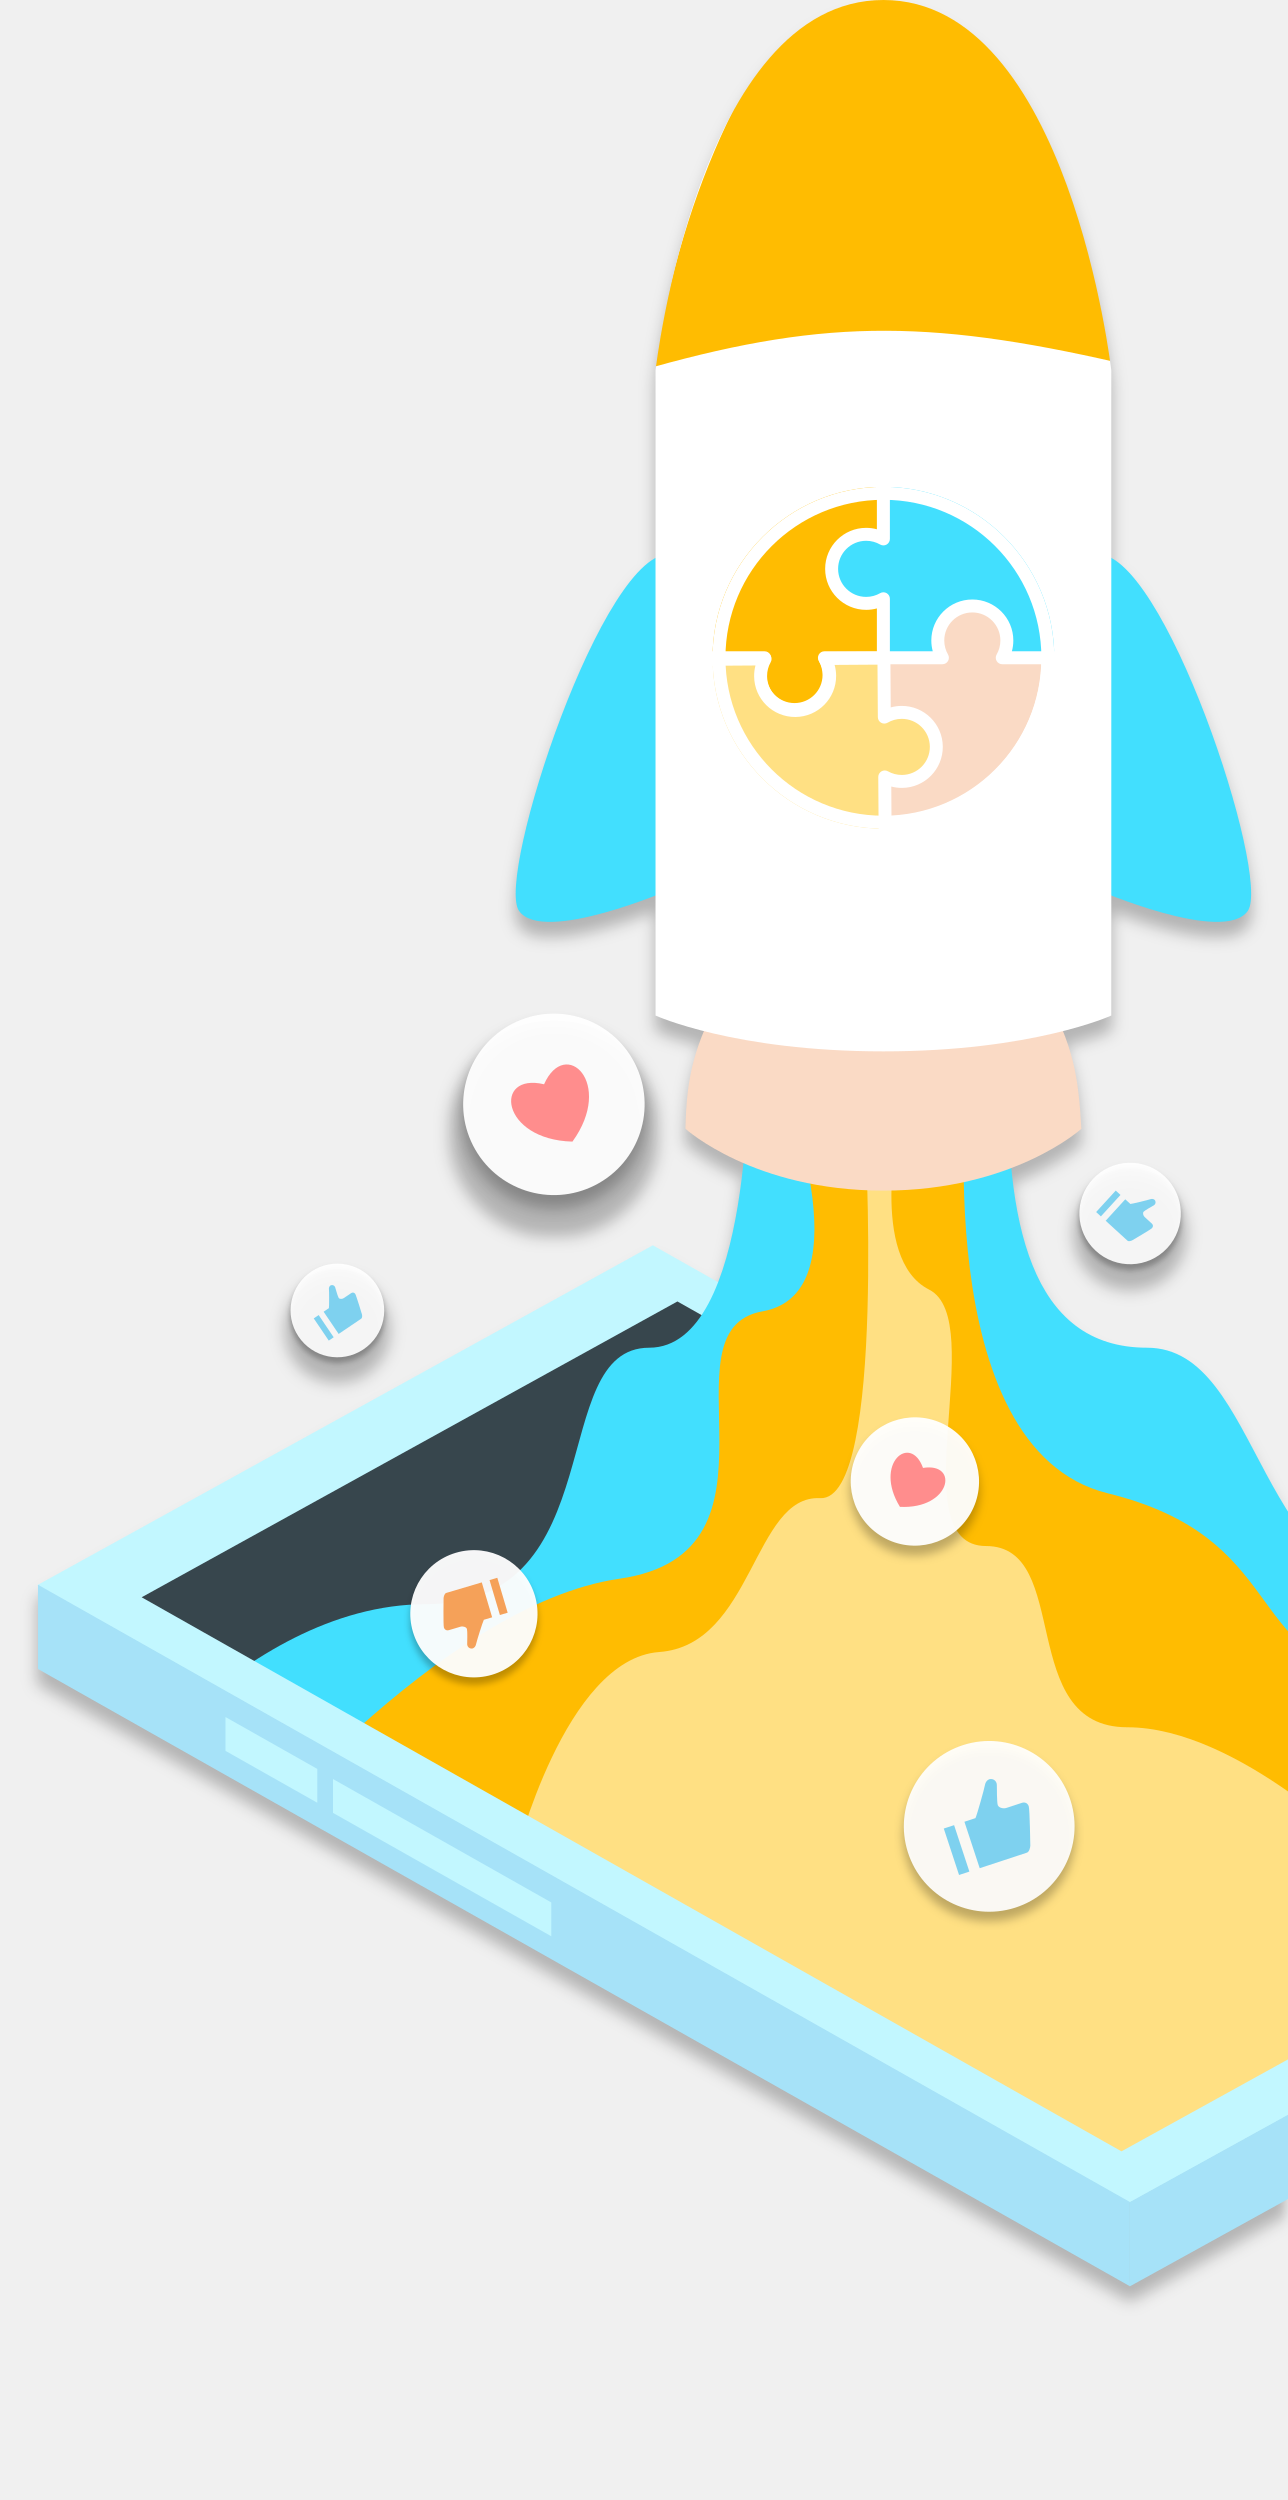
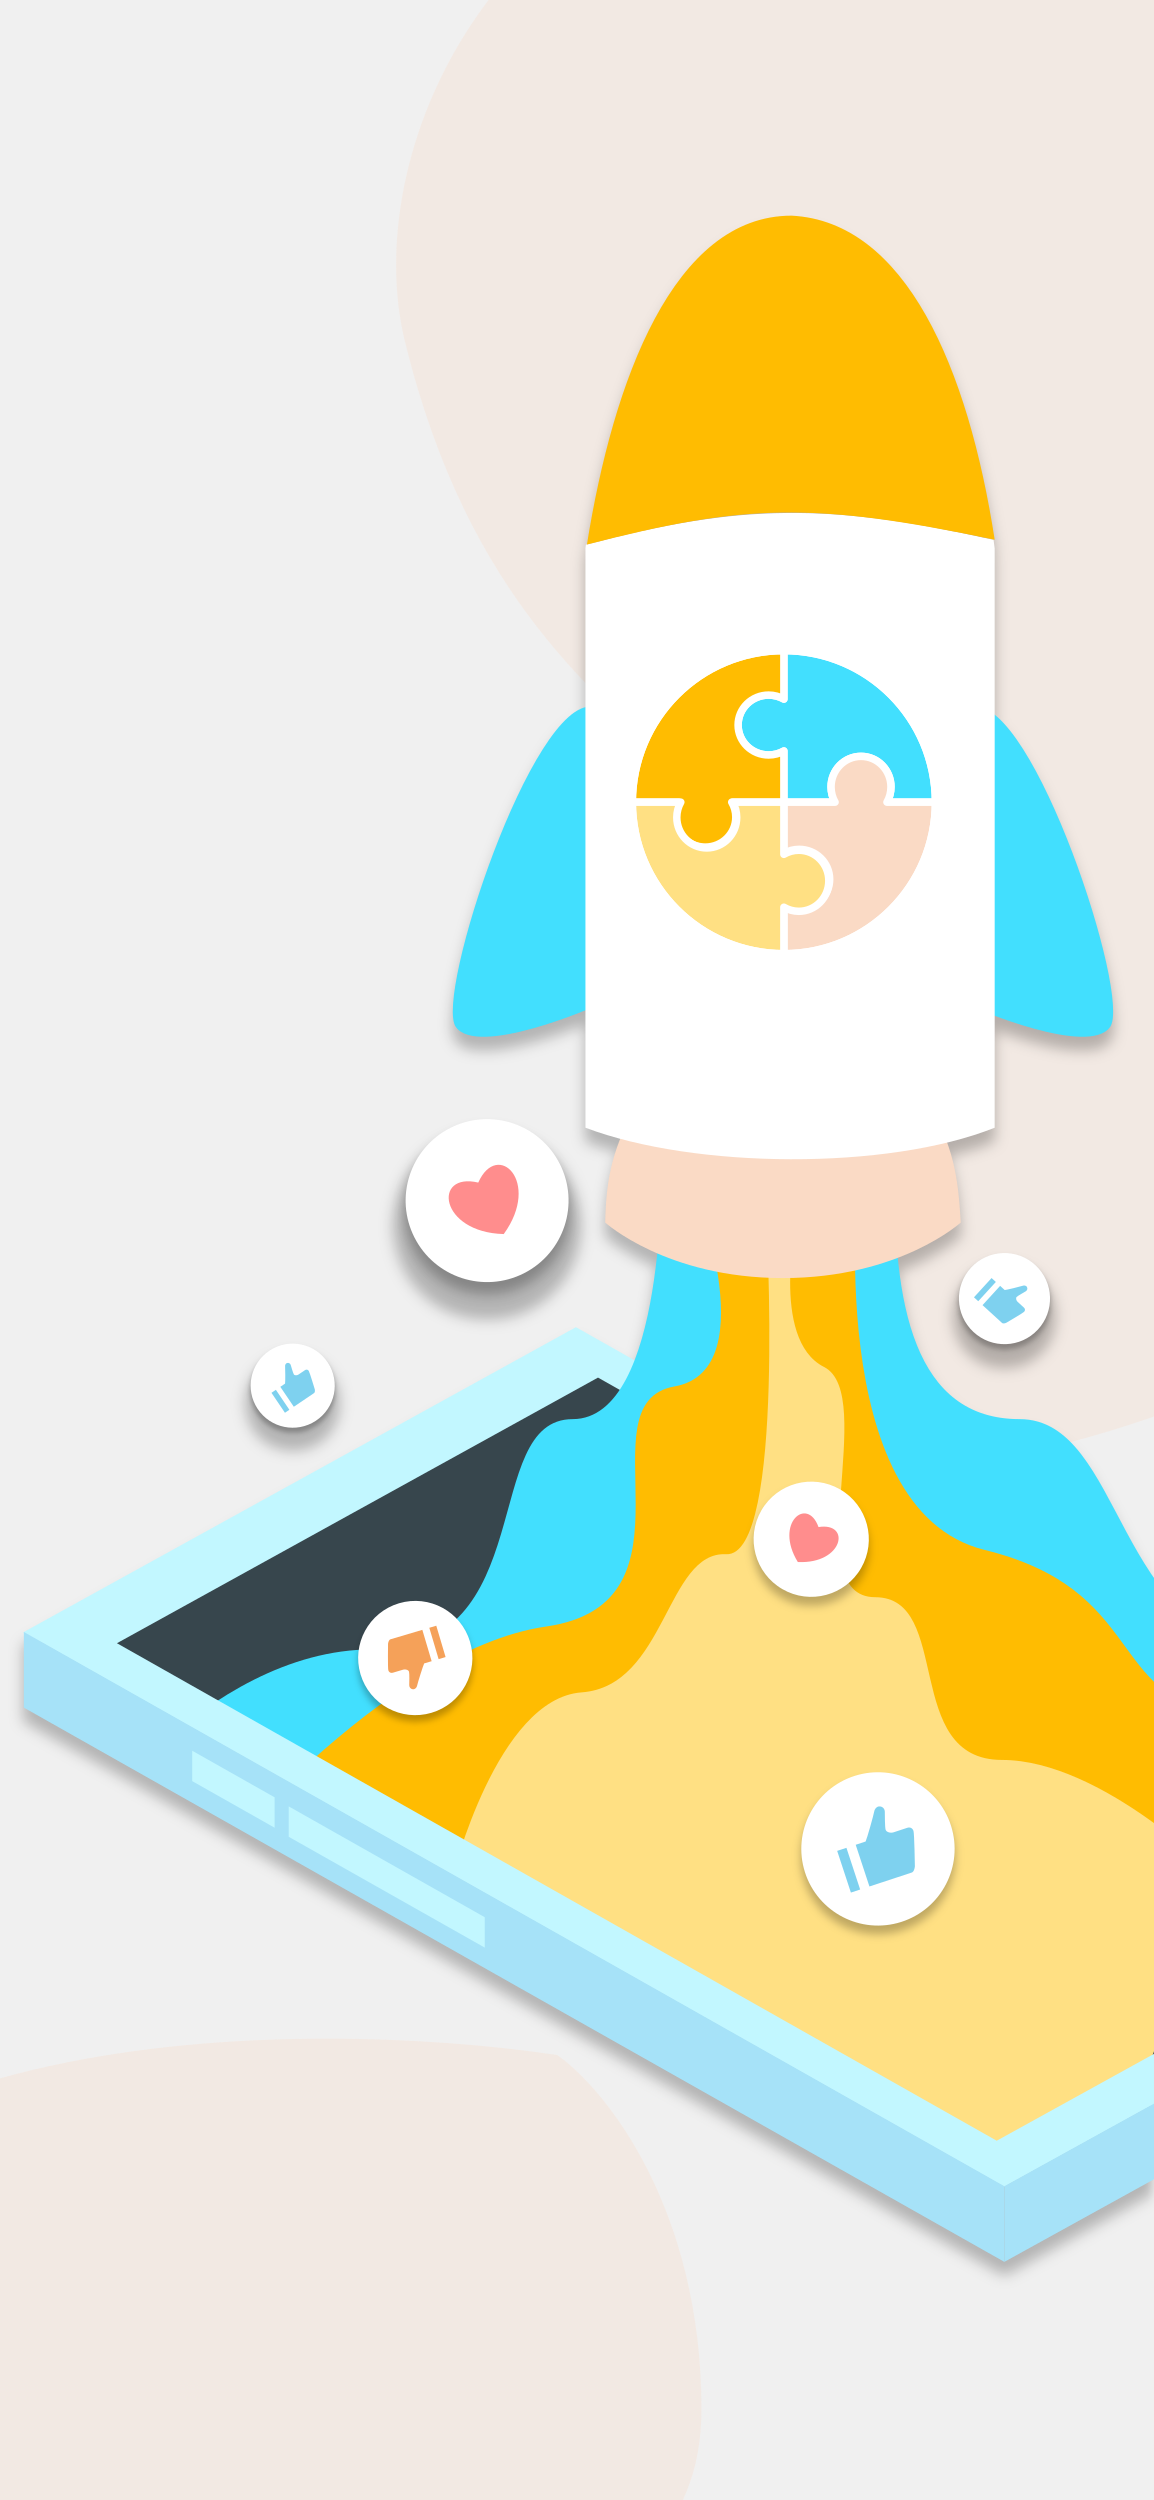
- <svg xmlns="http://www.w3.org/2000/svg" width="376" height="730" viewBox="0 0 376 730" fill="none">
+ <svg xmlns="http://www.w3.org/2000/svg" width="375" height="813" viewBox="0 0 375 813" fill="none">
+   <path d="M228.116 783.542C228.116 717.912 196.863 679.367 181.237 668.298C96.269 655.602 -79.332 657.555 -101.99 766.939C-130.312 903.67 -1.395 899.763 58.18 878.277C117.755 856.791 228.116 865.581 228.116 783.542Z" fill="#F9DAC4" fill-opacity="0.3" />
+   <path d="M468.646 38.55C380.939 44.181 377.567 -69.856 268.507 -58.979C159.446 -48.102 116.761 50.453 131.697 111.142C173.351 280.403 298.488 230.235 248.278 396.553C198.067 562.87 484.898 422.768 486.684 398.642C517.149 336.453 652.654 26.736 468.646 38.55Z" fill="#F9DAC4" fill-opacity="0.3" />
  <g filter="url(#filter0_d)">
-     <path d="M190.622 363.623L509.632 543.962L329.905 643.198L10.895 462.858L190.622 363.623Z" fill="#C2F7FF" />
-     <path d="M509.581 568.415L509.581 543.812L329.943 642.998L329.943 667.601L509.581 568.415Z" fill="#A6E2F8" />
-     <path d="M11.09 487.351L329.943 667.601L329.943 642.998L11.09 462.748L11.09 487.351Z" fill="#A6E2F8" />
-     <path d="M97.232 529.359L160.976 565.394L160.976 555.513L97.232 519.478L97.232 529.359Z" fill="#C2F7FF" />
-     <path d="M65.846 511.257L92.645 526.406L92.645 516.526L65.846 501.376L65.846 511.257Z" fill="#C2F7FF" />
-     <path d="M334.929 393.532C300.939 393.532 293.332 357.07 294.431 310.66H218.497C218.497 310.66 219.943 393.532 189.569 393.532C159.196 393.532 179.445 468.416 124.483 468.416C69.521 468.416 169.411 508.746 169.411 508.746L496.198 531.319C496.198 531.319 468.717 470.413 417.371 468.416C366.026 466.419 368.918 393.532 334.929 393.532Z" fill="#42DFFE" />
-     <path d="M323.452 436.041C270.691 423.029 282.503 314.6 282.503 314.6L227.898 314.6C227.898 314.6 253.366 377.489 222.654 382.91C191.943 388.332 233.679 453.39 180.918 460.98C128.157 468.57 147.762 514.7 147.762 514.7L446.299 542.302C446.299 542.302 441.574 496.761 402.2 490.256C362.826 483.75 376.213 449.052 323.452 436.041Z" fill="#FFBC01" />
-     <path d="M271.289 376.558C253.527 367.572 262.611 327.634 262.611 327.634H252.486C252.486 327.634 258.995 438.462 239.469 437.464C219.943 436.466 219.943 480.398 192.462 482.395C164.981 484.391 160.21 526.065 160.21 526.065L399.292 542.302C399.292 542.302 361.687 504.361 329.143 504.361C296.6 504.361 313.233 451.442 287.922 451.442C262.611 451.442 289.051 385.544 271.289 376.558Z" fill="#FFE083" />
-     <mask id="mask0" mask-type="alpha" maskUnits="userSpaceOnUse" x="41" y="333" width="443" height="342">
-       <path d="M197.806 380.024L483.908 541.812L327.463 628.193L41.36 466.404L197.806 380.024Z" fill="#37464D" />
+     <path d="M187.287 431.592L506.297 611.931L326.57 711.167L7.559 530.827L187.287 431.592Z" fill="#C2F7FF" />
+     <path d="M506.245 636.383L506.245 611.781L326.607 710.967L326.607 735.57L506.245 636.383Z" fill="#A6E2F8" />
+     <path d="M7.755 555.319L326.607 735.57L326.607 710.967L7.755 530.717L7.755 555.319Z" fill="#A6E2F8" />
+     <path d="M93.896 597.327L157.64 633.362L157.64 623.482L93.896 587.447L93.896 597.327Z" fill="#C2F7FF" />
+     <path d="M62.511 579.225L89.31 594.375L89.31 584.495L62.511 569.345L62.511 579.225Z" fill="#C2F7FF" />
+     <path d="M331.593 461.501C297.604 461.501 289.997 425.039 291.095 378.629H215.161C215.161 378.629 216.607 461.501 186.234 461.501C155.86 461.501 176.109 536.385 121.147 536.385C66.186 536.385 166.075 576.715 166.075 576.715L492.863 599.288C492.863 599.288 465.382 538.382 414.036 536.385C362.69 534.388 365.583 461.501 331.593 461.501Z" fill="#42DFFE" />
+     <path d="M320.116 504.01C267.355 490.998 279.167 382.568 279.167 382.568L224.562 382.568C224.562 382.568 250.03 445.458 219.319 450.879C188.607 456.301 230.343 521.358 177.582 528.948C124.821 536.539 144.426 582.669 144.426 582.669L442.963 610.271C442.963 610.271 438.238 564.73 398.864 558.224C359.49 551.719 372.877 517.021 320.116 504.01Z" fill="#FFBC01" />
+     <path d="M267.953 444.527C250.191 435.541 259.275 395.603 259.275 395.603H249.151C249.151 395.603 255.659 506.431 236.133 505.433C216.608 504.434 216.608 548.366 189.127 550.363C161.646 552.36 156.874 594.034 156.874 594.034L395.956 610.271C395.956 610.271 358.351 572.329 325.808 572.329C293.265 572.329 309.898 519.411 284.586 519.411C259.275 519.411 285.715 453.513 267.953 444.527Z" fill="#FFE083" />
+     <mask id="mask0" mask-type="alpha" maskUnits="userSpaceOnUse" x="38" y="401" width="443" height="342">
+       <path d="M194.47 447.992L480.572 609.781L324.127 696.162L38.024 534.373L194.47 447.992Z" fill="#37464D" />
    </mask>
    <g mask="url(#mask0)">
-       <path d="M190.623 375.53L509.633 555.869L329.906 655.105L10.895 474.765L190.623 375.53Z" fill="#37464D" />
-       <path d="M334.929 393.532C300.94 393.532 293.333 357.07 294.431 310.66H218.497C218.497 310.66 219.944 393.532 189.57 393.532C159.196 393.532 179.445 468.416 124.484 468.416C69.522 468.416 26.529 531.319 26.529 531.319H496.199C496.199 531.319 468.718 470.413 417.372 468.416C366.026 466.419 368.919 393.532 334.929 393.532Z" fill="#42DFFE" />
-       <path d="M323.452 436.041C270.691 423.029 282.503 314.6 282.503 314.6L227.898 314.6C227.898 314.6 253.366 377.489 222.655 382.91C191.943 388.332 233.679 453.39 180.918 460.98C128.157 468.57 68.203 542.302 68.203 542.302H446.299C446.299 542.302 441.574 496.761 402.2 490.256C362.826 483.75 376.213 449.052 323.452 436.041Z" fill="#FFBC01" />
-       <path d="M271.29 376.558C253.527 367.572 262.611 327.634 262.611 327.634H252.487C252.487 327.634 258.995 438.462 239.47 437.464C219.944 436.466 219.944 480.398 192.463 482.395C164.982 484.391 150.518 542.302 150.518 542.302L360.569 648.685L399.292 542.302C399.292 542.302 361.687 504.361 329.144 504.361C296.601 504.361 313.234 451.442 287.923 451.442C262.611 451.442 289.052 385.544 271.29 376.558Z" fill="#FFE083" />
+       <path d="M187.287 443.498L506.297 623.838L326.57 723.074L7.559 542.734L187.287 443.498Z" fill="#37464D" />
+       <path d="M331.593 461.501C297.604 461.501 289.997 425.039 291.095 378.629H215.161C215.161 378.629 216.608 461.501 186.234 461.501C155.86 461.501 176.109 536.385 121.148 536.385C66.186 536.385 23.193 599.288 23.193 599.288H492.863C492.863 599.288 465.382 538.382 414.036 536.385C362.69 534.388 365.583 461.501 331.593 461.501Z" fill="#42DFFE" />
+       <path d="M320.116 504.01C267.355 490.998 279.167 382.568 279.167 382.568L224.562 382.568C224.562 382.568 250.03 445.458 219.319 450.879C188.607 456.301 230.343 521.358 177.582 528.948C124.821 536.539 64.867 610.271 64.867 610.271H442.963C442.963 610.271 438.238 564.73 398.864 558.224C359.49 551.719 372.877 517.021 320.116 504.01Z" fill="#FFBC01" />
+       <path d="M267.953 444.527C250.191 435.541 259.275 395.603 259.275 395.603H249.151C249.151 395.603 255.659 506.431 236.134 505.433C216.608 504.434 216.608 548.366 189.127 550.363C161.646 552.36 147.182 610.271 147.182 610.271L357.233 716.654L395.956 610.271C395.956 610.271 358.351 572.329 325.808 572.329C293.265 572.329 309.898 519.411 284.587 519.411C259.275 519.411 285.716 453.513 267.953 444.527Z" fill="#FFE083" />
    </g>
-     <path d="M304.934 289.844H210.98C202.684 305.286 200.508 313.991 200.139 329.593C200.139 329.593 220.014 347.661 257.957 347.661C295.9 347.661 315.774 329.593 315.774 329.593C314.843 314.066 313.511 305.361 304.934 289.844Z" fill="#FADAC5" />
-     <path d="M319.904 161.867V259.635C319.904 259.635 357.414 275.929 364.36 265.971C371.306 256.014 339.414 159.352 319.904 161.867Z" fill="#42DFFE" />
-     <path d="M196.01 161.867V259.635C196.01 259.635 158.5 275.929 151.554 265.971C144.608 256.014 176.5 159.352 196.01 161.867Z" fill="#42DFFE" />
-     <mask id="mask1" mask-type="alpha" maskUnits="userSpaceOnUse" x="191" y="0" width="134" height="308">
-       <path d="M324.499 108.149C324.499 108.149 312.023 0 257.957 0C203.891 0 191.414 108.149 191.414 108.149V296.537C191.414 296.537 214.288 307.003 257.957 307.003C301.625 307.003 324.499 296.537 324.499 296.537V108.149Z" fill="#C4C4C4" />
-     </mask>
-     <g mask="url(#mask1)">
-       <rect width="146.696" height="416.769" transform="matrix(-1 0 0 1 330.549 0)" fill="white" />
-       <path d="M332.061 107.194C273.369 93.291 242.285 92.806 190.658 107.194C201.028 50.933 216.06 20.417 255.688 -32.587C310.42 24.049 318.562 53.949 332.061 107.194Z" fill="#FFBC01" />
-       <mask id="mask2" mask-type="alpha" maskUnits="userSpaceOnUse" x="208" y="142" width="100" height="100">
-         <circle r="49.907" transform="matrix(-1 0 0 1 257.957 192.066)" fill="#C4C4C4" />
-       </mask>
-       <g mask="url(#mask2)">
-         <circle r="46.263" transform="matrix(-1 0 0 1 257.872 192.15)" fill="#FADAC5" />
-         <path fill-rule="evenodd" clip-rule="evenodd" d="M206.034 189.797H257.957V207.026C256.474 206.168 254.752 205.677 252.916 205.677C247.348 205.677 242.834 210.191 242.834 215.759C242.834 221.327 247.348 225.841 252.916 225.841C254.752 225.841 256.474 225.35 257.957 224.492V241.72H206.034V189.797Z" fill="#FFE083" />
-         <path d="M257.957 189.797V187.907C259.001 187.907 259.847 188.753 259.847 189.797H257.957ZM206.034 189.797H204.143C204.143 188.753 204.99 187.907 206.034 187.907V189.797ZM257.957 207.026H259.847C259.847 207.701 259.487 208.325 258.902 208.663C258.316 209.001 257.595 209 257.01 208.662L257.957 207.026ZM257.957 224.492L257.01 222.856C257.595 222.517 258.316 222.517 258.902 222.855C259.487 223.192 259.847 223.816 259.847 224.492H257.957ZM257.957 241.72H259.847C259.847 242.764 259.001 243.611 257.957 243.611V241.72ZM206.034 241.72V243.611C204.99 243.611 204.143 242.764 204.143 241.72H206.034ZM257.957 191.688H206.034V187.907H257.957V191.688ZM256.067 207.026V189.797H259.847V207.026H256.067ZM257.01 208.662C255.807 207.966 254.411 207.567 252.916 207.567V203.786C255.093 203.786 257.141 204.369 258.904 205.389L257.01 208.662ZM252.916 207.567C248.392 207.567 244.724 211.235 244.724 215.759H240.943C240.943 209.147 246.304 203.786 252.916 203.786V207.567ZM244.724 215.759C244.724 220.283 248.392 223.951 252.916 223.951V227.731C246.304 227.731 240.943 222.371 240.943 215.759H244.724ZM252.916 223.951C254.411 223.951 255.807 223.552 257.01 222.856L258.904 226.129C257.141 227.148 255.093 227.731 252.916 227.731V223.951ZM256.067 241.72V224.492H259.847V241.72H256.067ZM206.034 239.83H257.957V243.611H206.034V239.83ZM207.924 189.797V241.72H204.143V189.797H207.924Z" fill="white" />
-         <path fill-rule="evenodd" clip-rule="evenodd" d="M206.034 140.142H257.957V192.066H240.729C241.587 193.549 242.078 195.27 242.078 197.107C242.078 202.675 237.564 207.189 231.995 207.189C226.427 207.189 221.913 202.675 221.913 197.107C221.913 195.27 222.404 193.549 223.262 192.066H206.034V140.142Z" fill="#FFBC01" />
-         <path d="M257.957 140.142V138.252C259.001 138.252 259.847 139.098 259.847 140.142H257.957ZM206.034 140.142H204.143C204.143 139.098 204.99 138.252 206.034 138.252V140.142ZM257.957 192.066H259.847C259.847 193.11 259.001 193.956 257.957 193.956V192.066ZM240.729 192.066L239.093 193.012C238.754 192.427 238.754 191.706 239.091 191.121C239.429 190.536 240.053 190.175 240.729 190.175V192.066ZM223.262 192.066V190.175C223.938 190.175 224.562 190.536 224.9 191.121C225.237 191.706 225.237 192.427 224.898 193.012L223.262 192.066ZM206.034 192.066V193.956C204.99 193.956 204.143 193.11 204.143 192.066H206.034ZM257.957 142.033H206.034V138.252H257.957V142.033ZM256.067 192.066V140.142H259.847V192.066H256.067ZM240.729 190.175H257.957V193.956H240.729V190.175ZM240.187 197.107C240.187 195.612 239.788 194.215 239.093 193.012L242.365 191.119C243.385 192.882 243.968 194.929 243.968 197.107H240.187ZM231.995 205.299C236.52 205.299 240.187 201.631 240.187 197.107H243.968C243.968 203.719 238.608 209.079 231.995 209.079V205.299ZM223.804 197.107C223.804 201.631 227.471 205.299 231.995 205.299V209.079C225.383 209.079 220.023 203.719 220.023 197.107H223.804ZM224.898 193.012C224.203 194.215 223.804 195.612 223.804 197.107H220.023C220.023 194.929 220.606 192.882 221.626 191.119L224.898 193.012ZM206.034 190.175H223.262V193.956H206.034V190.175ZM207.924 140.142V192.066H204.143V140.142H207.924Z" fill="white" />
-         <path fill-rule="evenodd" clip-rule="evenodd" d="M309.88 140.142H257.957V157.371C256.474 156.513 254.752 156.022 252.916 156.022C247.347 156.022 242.834 160.536 242.834 166.104C242.834 171.672 247.347 176.186 252.916 176.186C254.752 176.186 256.474 175.695 257.957 174.838V192.066H275.185C274.327 190.583 273.836 188.861 273.836 187.025C273.836 181.456 278.35 176.942 283.918 176.942C289.487 176.942 294.001 181.456 294.001 187.025C294.001 188.861 293.51 190.583 292.652 192.066H309.88V140.142Z" fill="#42DFFE" />
-         <path d="M257.957 140.142H256.066C256.066 139.098 256.913 138.252 257.957 138.252V140.142ZM309.88 140.142V138.252C310.924 138.252 311.771 139.098 311.771 140.142H309.88ZM257.957 157.371H259.847C259.847 158.046 259.487 158.671 258.901 159.008C258.316 159.346 257.595 159.345 257.01 159.007L257.957 157.371ZM257.957 174.838L257.01 173.201C257.595 172.863 258.316 172.862 258.901 173.2C259.487 173.538 259.847 174.162 259.847 174.838H257.957ZM257.957 192.066V193.956C256.913 193.956 256.066 193.11 256.066 192.066H257.957ZM275.185 192.066L276.821 191.119C277.16 191.704 277.16 192.425 276.823 193.01C276.485 193.596 275.861 193.956 275.185 193.956V192.066ZM292.652 192.066V193.956C291.976 193.956 291.352 193.596 291.014 193.01C290.677 192.425 290.677 191.704 291.015 191.119L292.652 192.066ZM309.88 192.066H311.771C311.771 193.11 310.924 193.956 309.88 193.956V192.066ZM257.957 138.252H309.88V142.033H257.957V138.252ZM256.066 157.371V140.142H259.847V157.371H256.066ZM257.01 159.007C255.807 158.311 254.411 157.912 252.916 157.912V154.132C255.093 154.132 257.14 154.715 258.903 155.734L257.01 159.007ZM252.916 157.912C248.392 157.912 244.724 161.58 244.724 166.104H240.943C240.943 159.492 246.303 154.132 252.916 154.132V157.912ZM244.724 166.104C244.724 170.628 248.392 174.296 252.916 174.296V178.077C246.303 178.077 240.943 172.716 240.943 166.104H244.724ZM252.916 174.296C254.411 174.296 255.807 173.897 257.01 173.201L258.903 176.474C257.14 177.494 255.093 178.077 252.916 178.077V174.296ZM256.066 192.066V174.838H259.847V192.066H256.066ZM275.185 193.956H257.957V190.175H275.185V193.956ZM275.727 187.025C275.727 188.52 276.126 189.916 276.821 191.119L273.549 193.012C272.529 191.249 271.946 189.202 271.946 187.025H275.727ZM283.918 178.833C279.394 178.833 275.727 182.5 275.727 187.025H271.946C271.946 180.412 277.306 175.052 283.918 175.052V178.833ZM292.11 187.025C292.11 182.5 288.443 178.833 283.918 178.833V175.052C290.531 175.052 295.891 180.412 295.891 187.025H292.11ZM291.015 191.119C291.711 189.916 292.11 188.52 292.11 187.025H295.891C295.891 189.202 295.308 191.249 294.288 193.012L291.015 191.119ZM309.88 193.956H292.652V190.175H309.88V193.956ZM311.771 140.142V192.066H307.99V140.142H311.771Z" fill="white" />
-         <path fill-rule="evenodd" clip-rule="evenodd" d="M206.539 244.45L258.461 244.092L258.343 226.864C259.831 227.712 261.557 228.191 263.393 228.178C268.961 228.14 273.444 223.595 273.405 218.027C273.367 212.459 268.822 207.976 263.254 208.014C261.417 208.027 259.699 208.53 258.222 209.398L258.103 192.17L240.875 192.289C241.744 193.766 242.246 195.484 242.259 197.32C242.297 202.889 237.815 207.434 232.247 207.472C226.678 207.51 222.134 203.028 222.095 197.46C222.082 195.623 222.562 193.898 223.409 192.409L206.181 192.528L206.539 244.45Z" fill="#FFE083" />
-         <path d="M258.461 244.092L260.352 244.079C260.355 244.58 260.159 245.063 259.807 245.42C259.455 245.776 258.976 245.979 258.474 245.982L258.461 244.092ZM206.539 244.45L206.552 246.341C205.508 246.348 204.656 245.507 204.649 244.463L206.539 244.45ZM258.343 226.864L256.452 226.877C256.447 226.201 256.804 225.575 257.387 225.233C257.97 224.891 258.691 224.887 259.278 225.221L258.343 226.864ZM258.222 209.398L259.18 211.028C258.597 211.37 257.876 211.376 257.289 211.042C256.701 210.708 256.336 210.087 256.332 209.411L258.222 209.398ZM258.103 192.17L258.09 190.28C259.134 190.272 259.986 191.113 259.994 192.157L258.103 192.17ZM240.875 192.289L239.246 193.247C238.903 192.664 238.898 191.943 239.231 191.356C239.565 190.768 240.187 190.403 240.862 190.398L240.875 192.289ZM223.409 192.409L223.396 190.519C224.072 190.514 224.698 190.871 225.04 191.454C225.382 192.036 225.386 192.757 225.052 193.345L223.409 192.409ZM206.181 192.528L204.291 192.541C204.284 191.497 205.124 190.645 206.168 190.638L206.181 192.528ZM258.474 245.982L206.552 246.341L206.526 242.56L258.448 242.202L258.474 245.982ZM260.233 226.851L260.352 244.079L256.571 244.105L256.452 226.877L260.233 226.851ZM259.278 225.221C260.486 225.909 261.885 226.298 263.38 226.288L263.406 230.069C261.228 230.084 259.177 229.515 257.407 228.507L259.278 225.221ZM263.38 226.288C267.904 226.257 271.546 222.564 271.515 218.04L275.296 218.014C275.341 224.626 270.018 230.023 263.406 230.069L263.38 226.288ZM271.515 218.04C271.484 213.516 267.791 209.873 263.267 209.905L263.241 206.124C269.853 206.078 275.25 211.402 275.296 218.014L271.515 218.04ZM263.267 209.905C261.772 209.915 260.378 210.324 259.18 211.028L257.264 207.768C259.02 206.736 261.063 206.139 263.241 206.124L263.267 209.905ZM259.994 192.157L260.112 209.385L256.332 209.411L256.213 192.183L259.994 192.157ZM240.862 190.398L258.09 190.28L258.116 194.06L240.889 194.179L240.862 190.398ZM240.369 197.334C240.358 195.838 239.95 194.445 239.246 193.247L242.505 191.331C243.537 193.087 244.134 195.13 244.149 197.307L240.369 197.334ZM232.234 205.582C236.758 205.55 240.4 201.858 240.369 197.334L244.149 197.307C244.195 203.92 238.872 209.317 232.26 209.362L232.234 205.582ZM223.985 197.447C224.017 201.971 227.709 205.613 232.234 205.582L232.26 209.362C225.647 209.408 220.25 204.085 220.205 197.473L223.985 197.447ZM225.052 193.345C224.364 194.552 223.975 195.951 223.985 197.447L220.205 197.473C220.19 195.295 220.759 193.244 221.766 191.474L225.052 193.345ZM206.168 190.638L223.396 190.519L223.422 194.3L206.194 194.418L206.168 190.638ZM204.649 244.463L204.291 192.541L208.072 192.515L208.43 244.437L204.649 244.463Z" fill="white" />
-         <circle r="48.016" transform="matrix(-1 0 0 1 257.957 192.066)" stroke="white" stroke-width="3.781" />
-       </g>
+     <path d="M301.598 357.812H207.645C199.348 373.255 197.172 381.959 196.804 397.562C196.804 397.562 216.679 415.63 254.621 415.63C292.564 415.63 312.439 397.562 312.439 397.562C311.507 382.035 310.175 373.33 301.598 357.812Z" fill="#FADAC5" />
+     <path d="M316.568 229.836V327.603C316.568 327.603 354.078 343.898 361.024 333.94C367.971 323.982 336.078 227.321 316.568 229.836Z" fill="#42DFFE" />
+     <path d="M192.674 229.836V327.603C192.674 327.603 155.164 343.898 148.218 333.94C141.272 323.982 173.165 227.321 192.674 229.836Z" fill="#42DFFE" />
+     <path d="M323.108 175.552C269.798 163.592 240.782 163.683 190.521 177.147L190.385 178.347V366.733C225.771 380.139 288.576 380.669 323.471 366.733V178.348L323.108 175.552Z" fill="white" />
+     <g clip-path="url(#clip0)">
+       <path d="M254.917 227.343V211.572C282.14 211.572 304.208 233.64 304.208 260.863H288.437C289.266 259.403 289.74 257.707 289.74 255.899C289.74 250.415 285.379 245.97 280 245.97C274.62 245.97 270.259 250.415 270.259 255.899C270.259 257.707 270.733 259.403 271.562 260.863H254.917V244.219C253.484 245.064 251.727 245.521 249.952 245.521C244.573 245.521 240.024 241.264 240.024 235.78C240.024 230.297 244.573 226.04 249.952 226.04C251.727 226.04 253.484 226.498 254.917 227.343Z" fill="#42DFFE" stroke="white" stroke-width="2.437" stroke-linejoin="round" />
+       <path d="M220.751 260.863H205.626C205.626 233.64 227.694 211.572 254.917 211.572V227.343C253.457 226.514 251.761 226.04 249.953 226.04C244.469 226.04 240.024 230.401 240.024 235.781C240.024 241.16 244.469 245.522 249.953 245.522C251.761 245.522 253.457 245.047 254.917 244.218V260.863H237.951C238.796 262.296 239.28 263.959 239.28 265.734C239.28 271.113 234.834 275.475 229.351 275.475C223.867 275.475 219.422 271.113 219.422 265.734C219.422 263.959 219.906 262.296 220.751 260.863Z" fill="#FFBC01" stroke="white" stroke-width="2.437" stroke-linejoin="round" />
+       <path d="M288.437 260.863H304.208C304.208 288.086 282.14 310.155 254.917 310.155V294.384C256.378 295.212 258.073 295.687 259.881 295.687C265.365 295.687 269.81 291.325 269.81 285.946C269.81 280.566 265.365 276.205 259.881 276.205C258.073 276.205 256.378 276.679 254.917 277.508V260.863H271.562C270.717 259.43 270.259 257.673 270.259 255.898C270.259 250.519 274.516 245.97 280 245.97C285.483 245.97 289.741 250.519 289.741 255.898C289.741 257.673 289.282 259.43 288.437 260.863Z" fill="#FADAC5" stroke="white" stroke-width="2.437" stroke-linejoin="round" />
+       <path d="M254.917 295.03V310.155C227.694 310.155 205.626 288.086 205.626 260.863H221.397C220.568 262.323 220.094 264.019 220.094 265.827C220.094 271.311 224.455 275.756 229.835 275.756C235.214 275.756 239.575 271.311 239.575 265.827C239.575 264.019 239.101 262.323 238.272 260.863H254.917V277.829C256.35 276.984 258.013 276.501 259.788 276.501C265.167 276.501 269.528 280.946 269.528 286.429C269.528 291.913 265.167 296.358 259.788 296.358C258.013 296.358 256.35 295.874 254.917 295.03Z" fill="#FFE083" stroke="white" stroke-width="2.437" stroke-linejoin="round" />
+       <path d="M303.599 260.863C303.599 287.75 281.803 309.545 254.917 309.545C228.031 309.545 206.235 287.75 206.235 260.863C206.235 233.977 228.031 212.181 254.917 212.181C281.803 212.181 303.599 233.977 303.599 260.863Z" stroke="white" stroke-width="1.218" />
    </g>
+     <path d="M323.471 175.52C263.799 162.993 241.817 163.975 190.868 177.083C199.394 123.825 219.027 70.132 257.42 70.132C294.485 72.022 314.827 119.568 323.471 175.52Z" fill="#FFBC01" />
    <g filter="url(#filter1_d)">
-       <circle cx="288.849" cy="533.299" r="24.927" transform="rotate(-17.604 288.849 533.299)" fill="white" fill-opacity="0.92" />
-       <path d="M288.76 519.581C288.976 519.476 289.162 519.482 289.412 519.483C290.35 519.491 291.055 520.262 291.076 521.19C291.093 522.102 291.077 526.266 291.344 527.079C291.607 527.878 292.97 528.214 293.874 527.917L298.394 526.429C299.298 526.132 300.099 526.536 300.396 527.44C300.694 528.344 300.853 538.978 300.853 538.978C300.791 539.65 300.52 540.758 299.842 540.981L286.072 545.512L281.61 531.952L284.834 530.891C285.248 530.07 287.471 522.159 287.615 521.176C287.728 520.454 288.182 519.854 288.76 519.581ZM275.583 533.935L278.596 532.943L283.058 546.503L280.045 547.495L275.583 533.935Z" fill="#7ED1EF" />
+       <circle cx="285.513" cy="601.267" r="24.927" transform="rotate(-17.604 285.513 601.267)" fill="white" />
+       <path d="M285.424 587.549C285.641 587.445 285.826 587.45 286.077 587.451C287.015 587.46 287.719 588.23 287.741 589.158C287.757 590.071 287.741 594.234 288.009 595.048C288.271 595.846 289.634 596.183 290.538 595.885L295.058 594.398C295.962 594.1 296.763 594.505 297.061 595.409C297.358 596.313 297.518 606.947 297.518 606.947C297.455 607.619 297.185 608.726 296.507 608.949L282.736 613.481L278.274 599.921L281.498 598.86C281.913 598.039 284.135 590.127 284.28 589.145C284.393 588.423 284.847 587.823 285.424 587.549V587.549ZM272.247 601.904L275.261 600.912L279.723 614.472L276.709 615.464L272.247 601.904Z" fill="#7ED1EF" />
    </g>
    <g filter="url(#filter2_d)">
-       <circle cx="329.991" cy="354.337" r="14.819" transform="rotate(43.026 329.991 354.337)" fill="white" fill-opacity="0.92" />
-       <path d="M337.073 350.291C337.19 350.372 337.241 350.47 337.313 350.6C337.582 351.089 337.389 351.678 336.914 351.96C336.446 352.235 334.284 353.44 333.941 353.816C333.604 354.185 333.827 354.989 334.245 355.371L336.333 357.279C336.751 357.661 336.775 358.194 336.393 358.611C336.012 359.029 330.549 362.212 330.549 362.212C330.182 362.376 329.53 362.559 329.216 362.273L322.853 356.459L328.578 350.194L330.068 351.555C330.614 351.53 335.361 350.375 335.912 350.163C336.319 350.011 336.762 350.071 337.073 350.291ZM325.793 347.649L327.186 348.921L321.461 355.187L320.069 353.915L325.793 347.649Z" fill="#7ED1EF" />
+       <circle cx="326.655" cy="422.306" r="14.819" transform="rotate(43.026 326.655 422.306)" fill="white" />
+       <path d="M333.737 418.26C333.854 418.341 333.905 418.439 333.978 418.569C334.247 419.058 334.053 419.647 333.579 419.929C333.11 420.203 330.949 421.409 330.605 421.785C330.268 422.154 330.491 422.958 330.909 423.34L332.998 425.248C333.415 425.63 333.439 426.162 333.058 426.58C332.676 426.998 327.213 430.181 327.213 430.181C326.847 430.345 326.194 430.527 325.881 430.241L319.518 424.428L325.242 418.162L326.732 419.523C327.278 419.499 332.025 418.343 332.576 418.132C332.983 417.98 333.427 418.04 333.737 418.26V418.26ZM322.458 415.618L323.85 416.89L318.125 423.156L316.733 421.883L322.458 415.618Z" fill="#7ED1EF" />
    </g>
    <g filter="url(#filter3_d)">
-       <circle cx="98.519" cy="382.65" r="13.677" transform="rotate(-33.4512 98.5188 382.65)" fill="white" fill-opacity="0.92" />
-       <path d="M96.416 375.423C96.515 375.335 96.614 375.31 96.746 375.273C97.243 375.137 97.73 375.438 97.88 375.925C98.025 376.404 98.641 378.604 98.904 378.993C99.162 379.375 99.932 379.349 100.365 379.056L102.528 377.594C102.96 377.302 103.444 377.395 103.736 377.828C104.028 378.26 105.706 383.849 105.706 383.849C105.773 384.213 105.797 384.838 105.472 385.058L98.883 389.513L94.496 383.024L96.039 381.981C96.135 381.485 96.122 376.977 96.051 376.436C96.003 376.038 96.152 375.654 96.416 375.423ZM91.612 384.973L93.054 383.999L97.441 390.487L95.999 391.462L91.612 384.973Z" fill="#7ED1EF" />
+       <circle cx="95.183" cy="450.619" r="13.677" transform="rotate(-33.4512 95.1831 450.619)" fill="white" />
+       <path d="M93.081 443.391C93.179 443.304 93.278 443.279 93.41 443.242C93.907 443.106 94.394 443.407 94.544 443.894C94.69 444.373 95.305 446.573 95.568 446.962C95.827 447.344 96.596 447.317 97.029 447.025L99.192 445.563C99.624 445.27 100.108 445.364 100.4 445.796C100.693 446.229 102.37 451.818 102.37 451.818C102.438 452.182 102.461 452.807 102.137 453.026L95.547 457.481L91.16 450.993L92.703 449.949C92.799 449.454 92.787 444.945 92.716 444.405C92.667 444.007 92.817 443.622 93.081 443.391V443.391ZM88.276 452.942L89.718 451.967L94.105 458.456L92.663 459.431L88.276 452.942Z" fill="#7ED1EF" />
    </g>
    <g filter="url(#filter4_d)">
-       <circle cx="138.382" cy="471.223" r="18.576" transform="rotate(-16.5259 138.382 471.223)" fill="white" fill-opacity="0.95" />
-       <path d="M138.108 481.314C137.945 481.387 137.807 481.379 137.62 481.372C136.922 481.345 136.414 480.756 136.418 480.064C136.426 479.384 136.529 476.283 136.348 475.671C136.17 475.071 135.162 474.79 134.482 474.992L131.082 476.001C130.402 476.203 129.815 475.884 129.613 475.204C129.411 474.524 129.526 466.599 129.526 466.599C129.587 466.1 129.813 465.281 130.323 465.13L140.68 462.057L143.706 472.255L141.281 472.975C140.954 473.577 139.125 479.422 138.996 480.15C138.896 480.686 138.545 481.123 138.108 481.314ZM148.239 470.91L145.972 471.583L142.946 461.384L145.213 460.712L148.239 470.91Z" fill="#F5A159" />
+       <circle cx="135.046" cy="539.191" r="18.576" transform="rotate(-16.5259 135.046 539.191)" fill="white" />
+       <path d="M134.773 549.282C134.609 549.356 134.471 549.347 134.285 549.341C133.586 549.314 133.078 548.725 133.083 548.033C133.09 547.353 133.194 544.252 133.012 543.64C132.834 543.039 131.826 542.759 131.146 542.961L127.747 543.969C127.067 544.171 126.479 543.852 126.277 543.172C126.076 542.493 126.19 534.568 126.19 534.568C126.252 534.069 126.477 533.25 126.987 533.098L137.344 530.025L140.37 540.224L137.945 540.943C137.619 541.546 135.789 547.39 135.66 548.119C135.56 548.654 135.209 549.091 134.773 549.282V549.282ZM144.903 538.879L142.637 539.551L139.611 529.353L141.877 528.68L144.903 538.879Z" fill="#F5A159" />
    </g>
    <g filter="url(#filter5_d)">
-       <circle cx="161.738" cy="322.472" r="26.494" transform="rotate(-26.9517 161.738 322.472)" fill="white" fill-opacity="0.95" />
-       <path fill-rule="evenodd" clip-rule="evenodd" d="M167.125 333.35C146.1 332.793 143.984 313.074 158.865 316.608C165.075 302.631 179.475 316.267 167.172 333.326L167.185 333.351C167.175 333.351 167.165 333.351 167.155 333.35C167.149 333.358 167.143 333.366 167.137 333.374L167.125 333.35Z" fill="#FF8D8D" />
+       <circle cx="158.403" cy="390.44" r="26.494" transform="rotate(-26.9517 158.403 390.44)" fill="white" />
+       <path fill-rule="evenodd" clip-rule="evenodd" d="M163.79 401.318C142.764 400.762 140.649 381.043 155.529 384.577C161.739 370.6 176.139 384.235 163.837 401.295L163.849 401.32C163.839 401.32 163.829 401.319 163.819 401.319C163.813 401.327 163.808 401.335 163.802 401.343L163.79 401.318Z" fill="#FF8D8D" />
    </g>
    <g filter="url(#filter6_d)">
-       <circle cx="267.147" cy="432.597" r="18.736" transform="rotate(30.0204 267.147 432.597)" fill="white" fill-opacity="0.95" />
-       <path fill-rule="evenodd" clip-rule="evenodd" d="M262.774 439.983C255 427.303 265.875 418.448 269.516 428.633C280.196 426.927 277.662 440.721 262.806 440.002L262.796 440.019C262.792 440.013 262.788 440.007 262.785 440.001C262.778 440.001 262.771 440 262.764 440L262.774 439.983Z" fill="#FF8D8D" />
+       <circle cx="263.811" cy="500.565" r="18.736" transform="rotate(30.0204 263.811 500.565)" fill="white" />
+       <path fill-rule="evenodd" clip-rule="evenodd" d="M259.438 507.952C251.664 495.271 262.54 486.417 266.18 496.601C276.861 494.896 274.326 508.69 259.47 507.971L259.46 507.988C259.456 507.982 259.452 507.976 259.449 507.97C259.442 507.969 259.435 507.969 259.428 507.969L259.438 507.952Z" fill="#FF8D8D" />
    </g>
  </g>
  <defs>
-     <filter id="filter0_d" x="-3.779" y="0" width="528.23" height="729.197" filterUnits="userSpaceOnUse" color-interpolation-filters="sRGB">
+     <filter id="filter0_d" x="-7.115" y="70.132" width="528.23" height="727.034" filterUnits="userSpaceOnUse" color-interpolation-filters="sRGB">
      <feFlood flood-opacity="0" result="BackgroundImageFix" />
-       <feColorMatrix in="SourceAlpha" type="matrix" values="0 0 0 0 0 0 0 0 0 0 0 0 0 0 0 0 0 0 127 0" />
+       <feColorMatrix in="SourceAlpha" type="matrix" values="0 0 0 0 0 0 0 0 0 0 0 0 0 0 0 0 0 0 127 0" result="hardAlpha" />
      <feOffset dy="4.33" />
      <feGaussianBlur stdDeviation="2.165" />
      <feColorMatrix type="matrix" values="0 0 0 0 0 0 0 0 0 0 0 0 0 0 0 0 0 0 0.25 0" />
      <feBlend mode="normal" in2="BackgroundImageFix" result="effect1_dropShadow" />
      <feBlend mode="normal" in="SourceGraphic" in2="effect1_dropShadow" result="shape" />
    </filter>
-     <filter id="filter1_d" x="261.256" y="508.365" width="55.185" height="55.185" filterUnits="userSpaceOnUse" color-interpolation-filters="sRGB">
+     <filter id="filter1_d" x="251.556" y="569.969" width="67.915" height="67.915" filterUnits="userSpaceOnUse" color-interpolation-filters="sRGB">
      <feFlood flood-opacity="0" result="BackgroundImageFix" />
-       <feColorMatrix in="SourceAlpha" type="matrix" values="0 0 0 0 0 0 0 0 0 0 0 0 0 0 0 0 0 0 127 0" />
+       <feColorMatrix in="SourceAlpha" type="matrix" values="0 0 0 0 0 0 0 0 0 0 0 0 0 0 0 0 0 0 127 0" result="hardAlpha" />
      <feOffset dy="2.659" />
      <feGaussianBlur stdDeviation="1.329" />
      <feColorMatrix type="matrix" values="0 0 0 0 0 0 0 0 0 0 0 0 0 0 0 0 0 0 0.25 0" />
      <feBlend mode="normal" in2="BackgroundImageFix" result="effect1_dropShadow" />
      <feBlend mode="normal" in="SourceGraphic" in2="effect1_dropShadow" result="shape" />
    </filter>
-     <filter id="filter2_d" x="313.591" y="339.517" width="32.801" height="32.801" filterUnits="userSpaceOnUse" color-interpolation-filters="sRGB">
+     <filter id="filter2_d" x="304.129" y="401.36" width="45.053" height="45.053" filterUnits="userSpaceOnUse" color-interpolation-filters="sRGB">
      <feFlood flood-opacity="0" result="BackgroundImageFix" />
-       <feColorMatrix in="SourceAlpha" type="matrix" values="0 0 0 0 0 0 0 0 0 0 0 0 0 0 0 0 0 0 127 0" />
+       <feColorMatrix in="SourceAlpha" type="matrix" values="0 0 0 0 0 0 0 0 0 0 0 0 0 0 0 0 0 0 127 0" result="hardAlpha" />
      <feOffset dy="1.581" />
      <feGaussianBlur stdDeviation="0.79" />
      <feColorMatrix type="matrix" values="0 0 0 0 0 0 0 0 0 0 0 0 0 0 0 0 0 0 0.25 0" />
      <feBlend mode="normal" in2="BackgroundImageFix" result="effect1_dropShadow" />
      <feBlend mode="normal" in="SourceGraphic" in2="effect1_dropShadow" result="shape" />
    </filter>
-     <filter id="filter3_d" x="83.382" y="368.972" width="30.274" height="30.274" filterUnits="userSpaceOnUse" color-interpolation-filters="sRGB">
+     <filter id="filter3_d" x="74.774" y="431.668" width="40.819" height="40.819" filterUnits="userSpaceOnUse" color-interpolation-filters="sRGB">
      <feFlood flood-opacity="0" result="BackgroundImageFix" />
-       <feColorMatrix in="SourceAlpha" type="matrix" values="0 0 0 0 0 0 0 0 0 0 0 0 0 0 0 0 0 0 127 0" />
+       <feColorMatrix in="SourceAlpha" type="matrix" values="0 0 0 0 0 0 0 0 0 0 0 0 0 0 0 0 0 0 127 0" result="hardAlpha" />
      <feOffset dy="1.459" />
      <feGaussianBlur stdDeviation="0.729" />
      <feColorMatrix type="matrix" values="0 0 0 0 0 0 0 0 0 0 0 0 0 0 0 0 0 0 0.25 0" />
      <feBlend mode="normal" in2="BackgroundImageFix" result="effect1_dropShadow" />
      <feBlend mode="normal" in="SourceGraphic" in2="effect1_dropShadow" result="shape" />
    </filter>
-     <filter id="filter4_d" x="117.819" y="452.642" width="41.125" height="41.125" filterUnits="userSpaceOnUse" color-interpolation-filters="sRGB">
+     <filter id="filter4_d" x="109.972" y="516.099" width="50.148" height="50.148" filterUnits="userSpaceOnUse" color-interpolation-filters="sRGB">
      <feFlood flood-opacity="0" result="BackgroundImageFix" />
-       <feColorMatrix in="SourceAlpha" type="matrix" values="0 0 0 0 0 0 0 0 0 0 0 0 0 0 0 0 0 0 127 0" />
+       <feColorMatrix in="SourceAlpha" type="matrix" values="0 0 0 0 0 0 0 0 0 0 0 0 0 0 0 0 0 0 127 0" result="hardAlpha" />
      <feOffset dy="1.981" />
      <feGaussianBlur stdDeviation="0.991" />
      <feColorMatrix type="matrix" values="0 0 0 0 0 0 0 0 0 0 0 0 0 0 0 0 0 0 0.25 0" />
      <feBlend mode="normal" in2="BackgroundImageFix" result="effect1_dropShadow" />
      <feBlend mode="normal" in="SourceGraphic" in2="effect1_dropShadow" result="shape" />
    </filter>
-     <filter id="filter5_d" x="131.351" y="295.971" width="60.776" height="60.776" filterUnits="userSpaceOnUse" color-interpolation-filters="sRGB">
+     <filter id="filter5_d" x="118.89" y="354.815" width="79.026" height="79.026" filterUnits="userSpaceOnUse" color-interpolation-filters="sRGB">
      <feFlood flood-opacity="0" result="BackgroundImageFix" />
-       <feColorMatrix in="SourceAlpha" type="matrix" values="0 0 0 0 0 0 0 0 0 0 0 0 0 0 0 0 0 0 127 0" />
+       <feColorMatrix in="SourceAlpha" type="matrix" values="0 0 0 0 0 0 0 0 0 0 0 0 0 0 0 0 0 0 127 0" result="hardAlpha" />
      <feOffset dy="3.888" />
      <feGaussianBlur stdDeviation="1.944" />
      <feColorMatrix type="matrix" values="0 0 0 0 0 0 0 0 0 0 0 0 0 0 0 0 0 0 0.25 0" />
      <feBlend mode="normal" in2="BackgroundImageFix" result="effect1_dropShadow" />
      <feBlend mode="normal" in="SourceGraphic" in2="effect1_dropShadow" result="shape" />
    </filter>
-     <filter id="filter6_d" x="245.658" y="413.857" width="42.977" height="42.977" filterUnits="userSpaceOnUse" color-interpolation-filters="sRGB">
+     <filter id="filter6_d" x="235.465" y="474.969" width="56.692" height="56.692" filterUnits="userSpaceOnUse" color-interpolation-filters="sRGB">
      <feFlood flood-opacity="0" result="BackgroundImageFix" />
-       <feColorMatrix in="SourceAlpha" type="matrix" values="0 0 0 0 0 0 0 0 0 0 0 0 0 0 0 0 0 0 127 0" />
+       <feColorMatrix in="SourceAlpha" type="matrix" values="0 0 0 0 0 0 0 0 0 0 0 0 0 0 0 0 0 0 127 0" result="hardAlpha" />
      <feOffset dy="2.749" />
      <feGaussianBlur stdDeviation="1.375" />
      <feColorMatrix type="matrix" values="0 0 0 0 0 0 0 0 0 0 0 0 0 0 0 0 0 0 0.25 0" />
      <feBlend mode="normal" in2="BackgroundImageFix" result="effect1_dropShadow" />
      <feBlend mode="normal" in="SourceGraphic" in2="effect1_dropShadow" result="shape" />
    </filter>
+     <clipPath id="clip0">
+       <rect width="101.58" height="101.496" fill="white" transform="translate(204.13 210.128)" />
+     </clipPath>
  </defs>
</svg>
